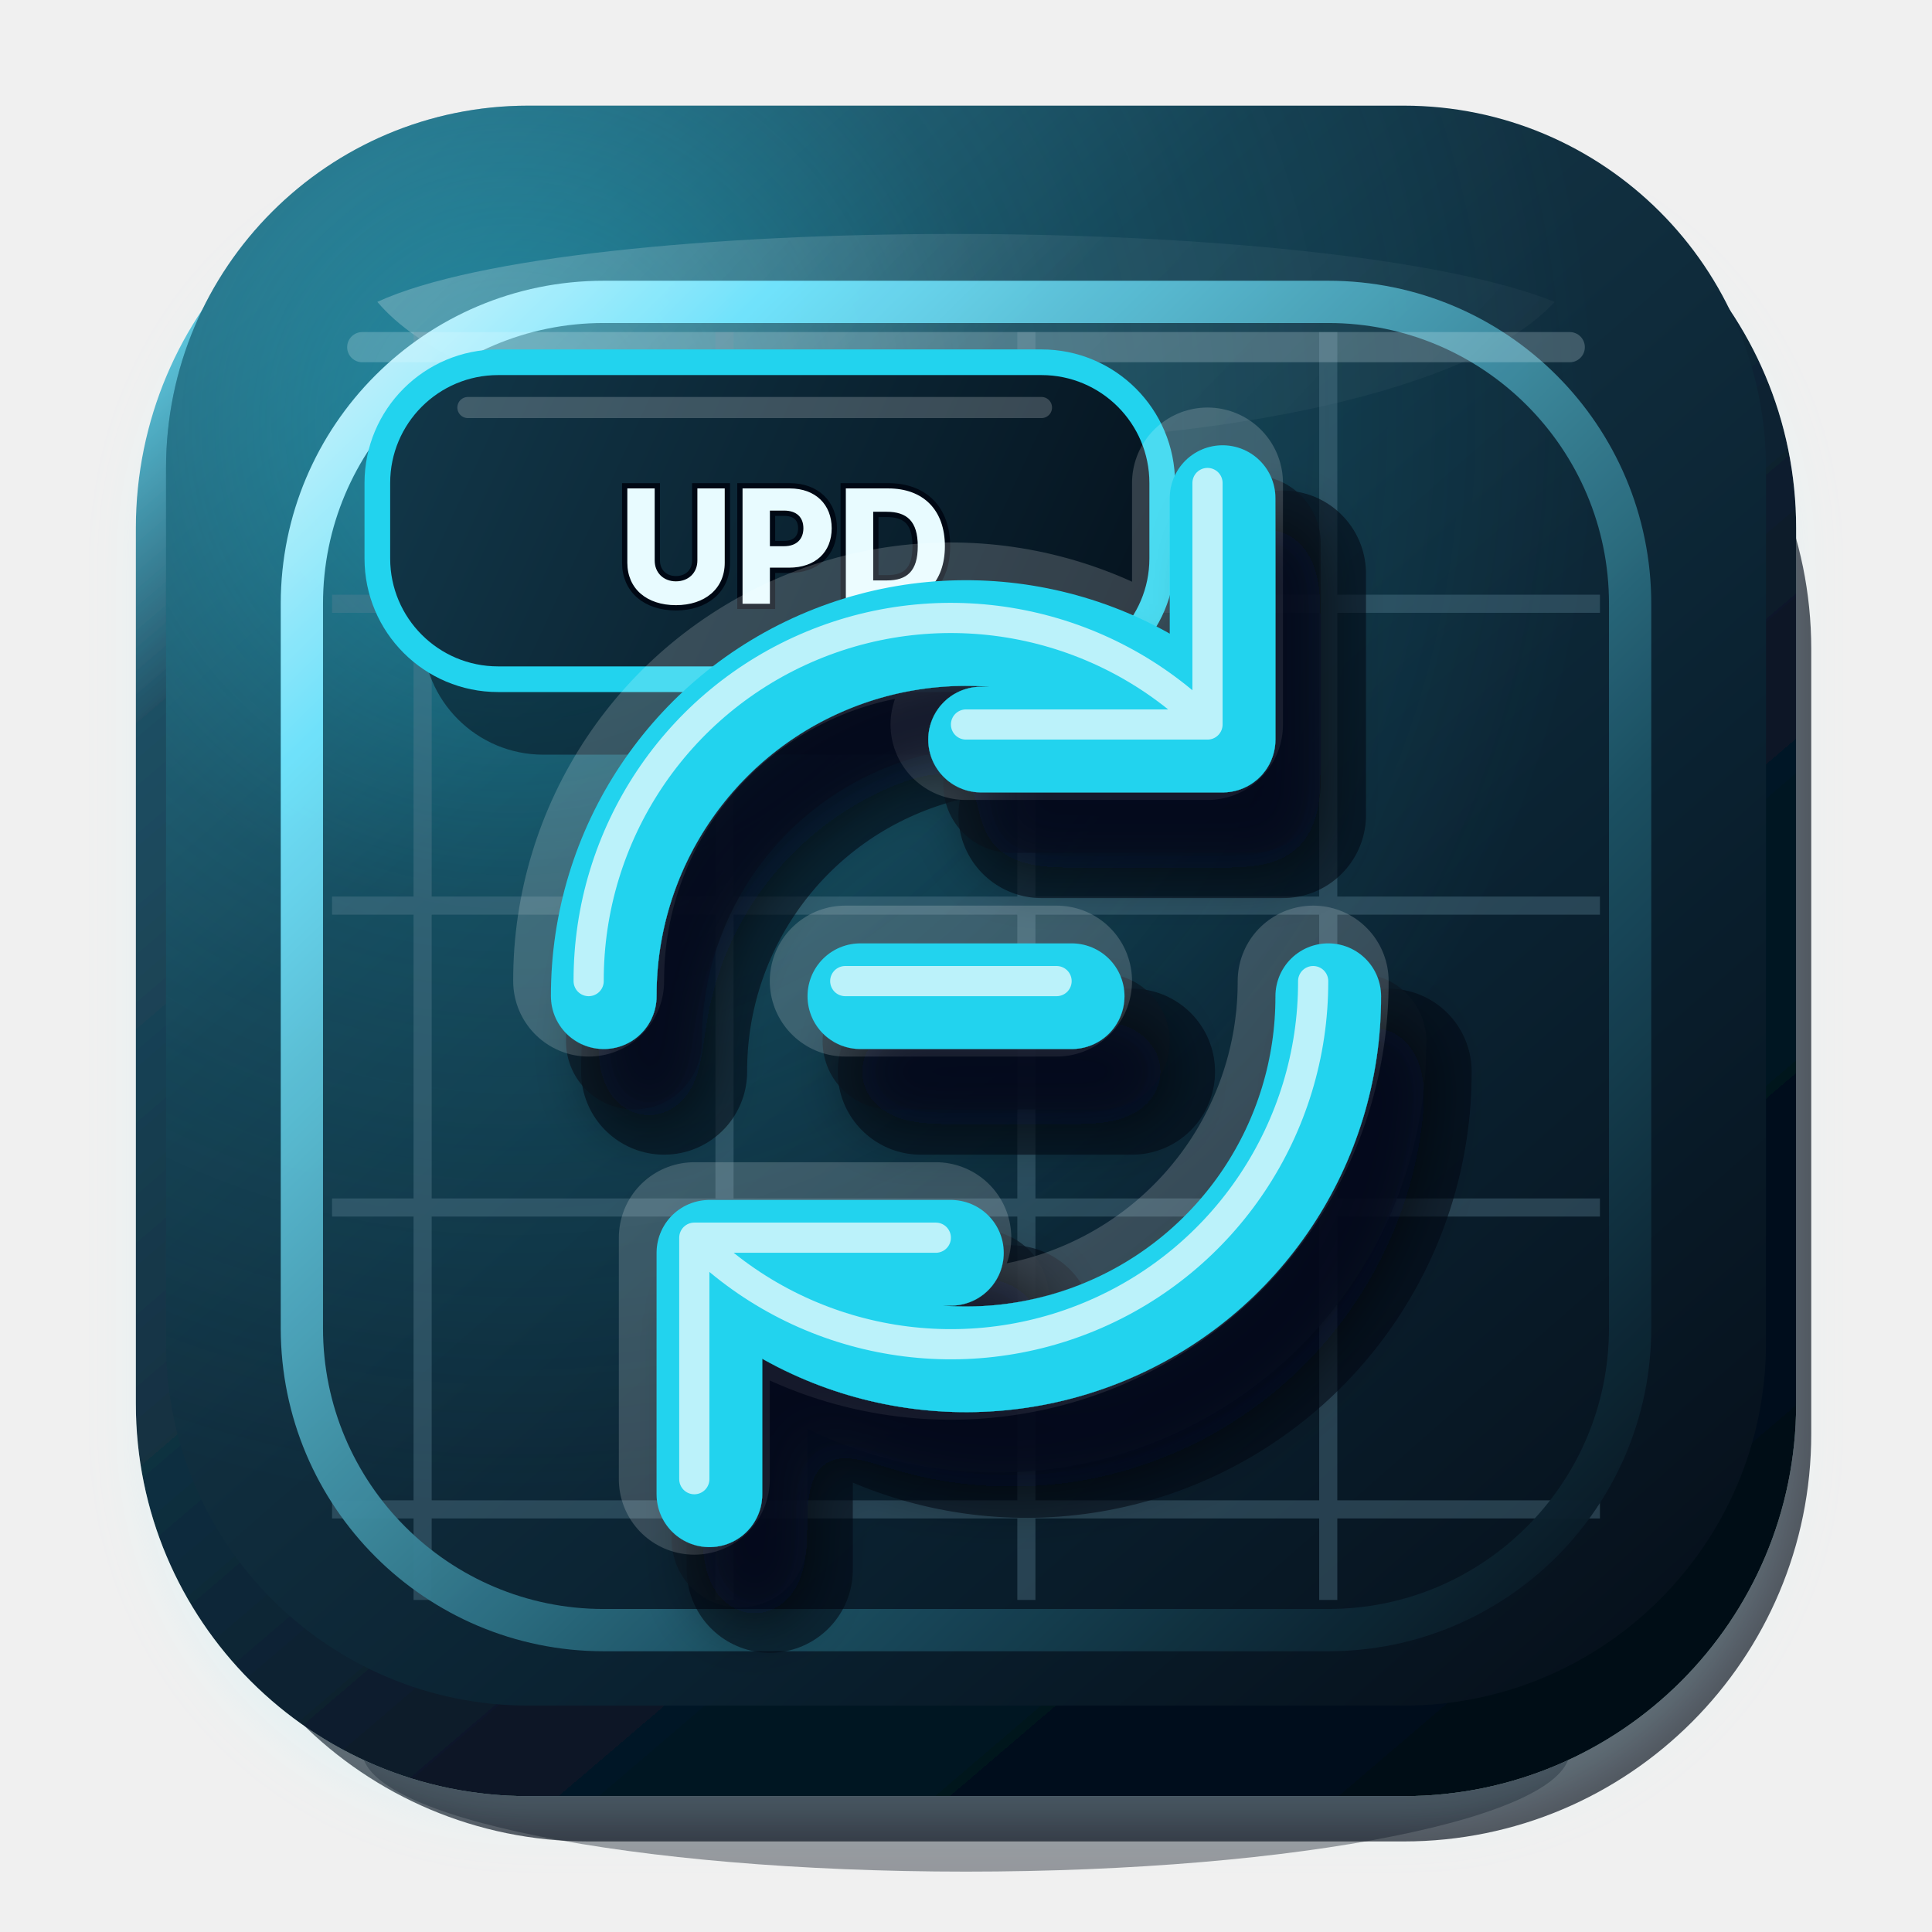
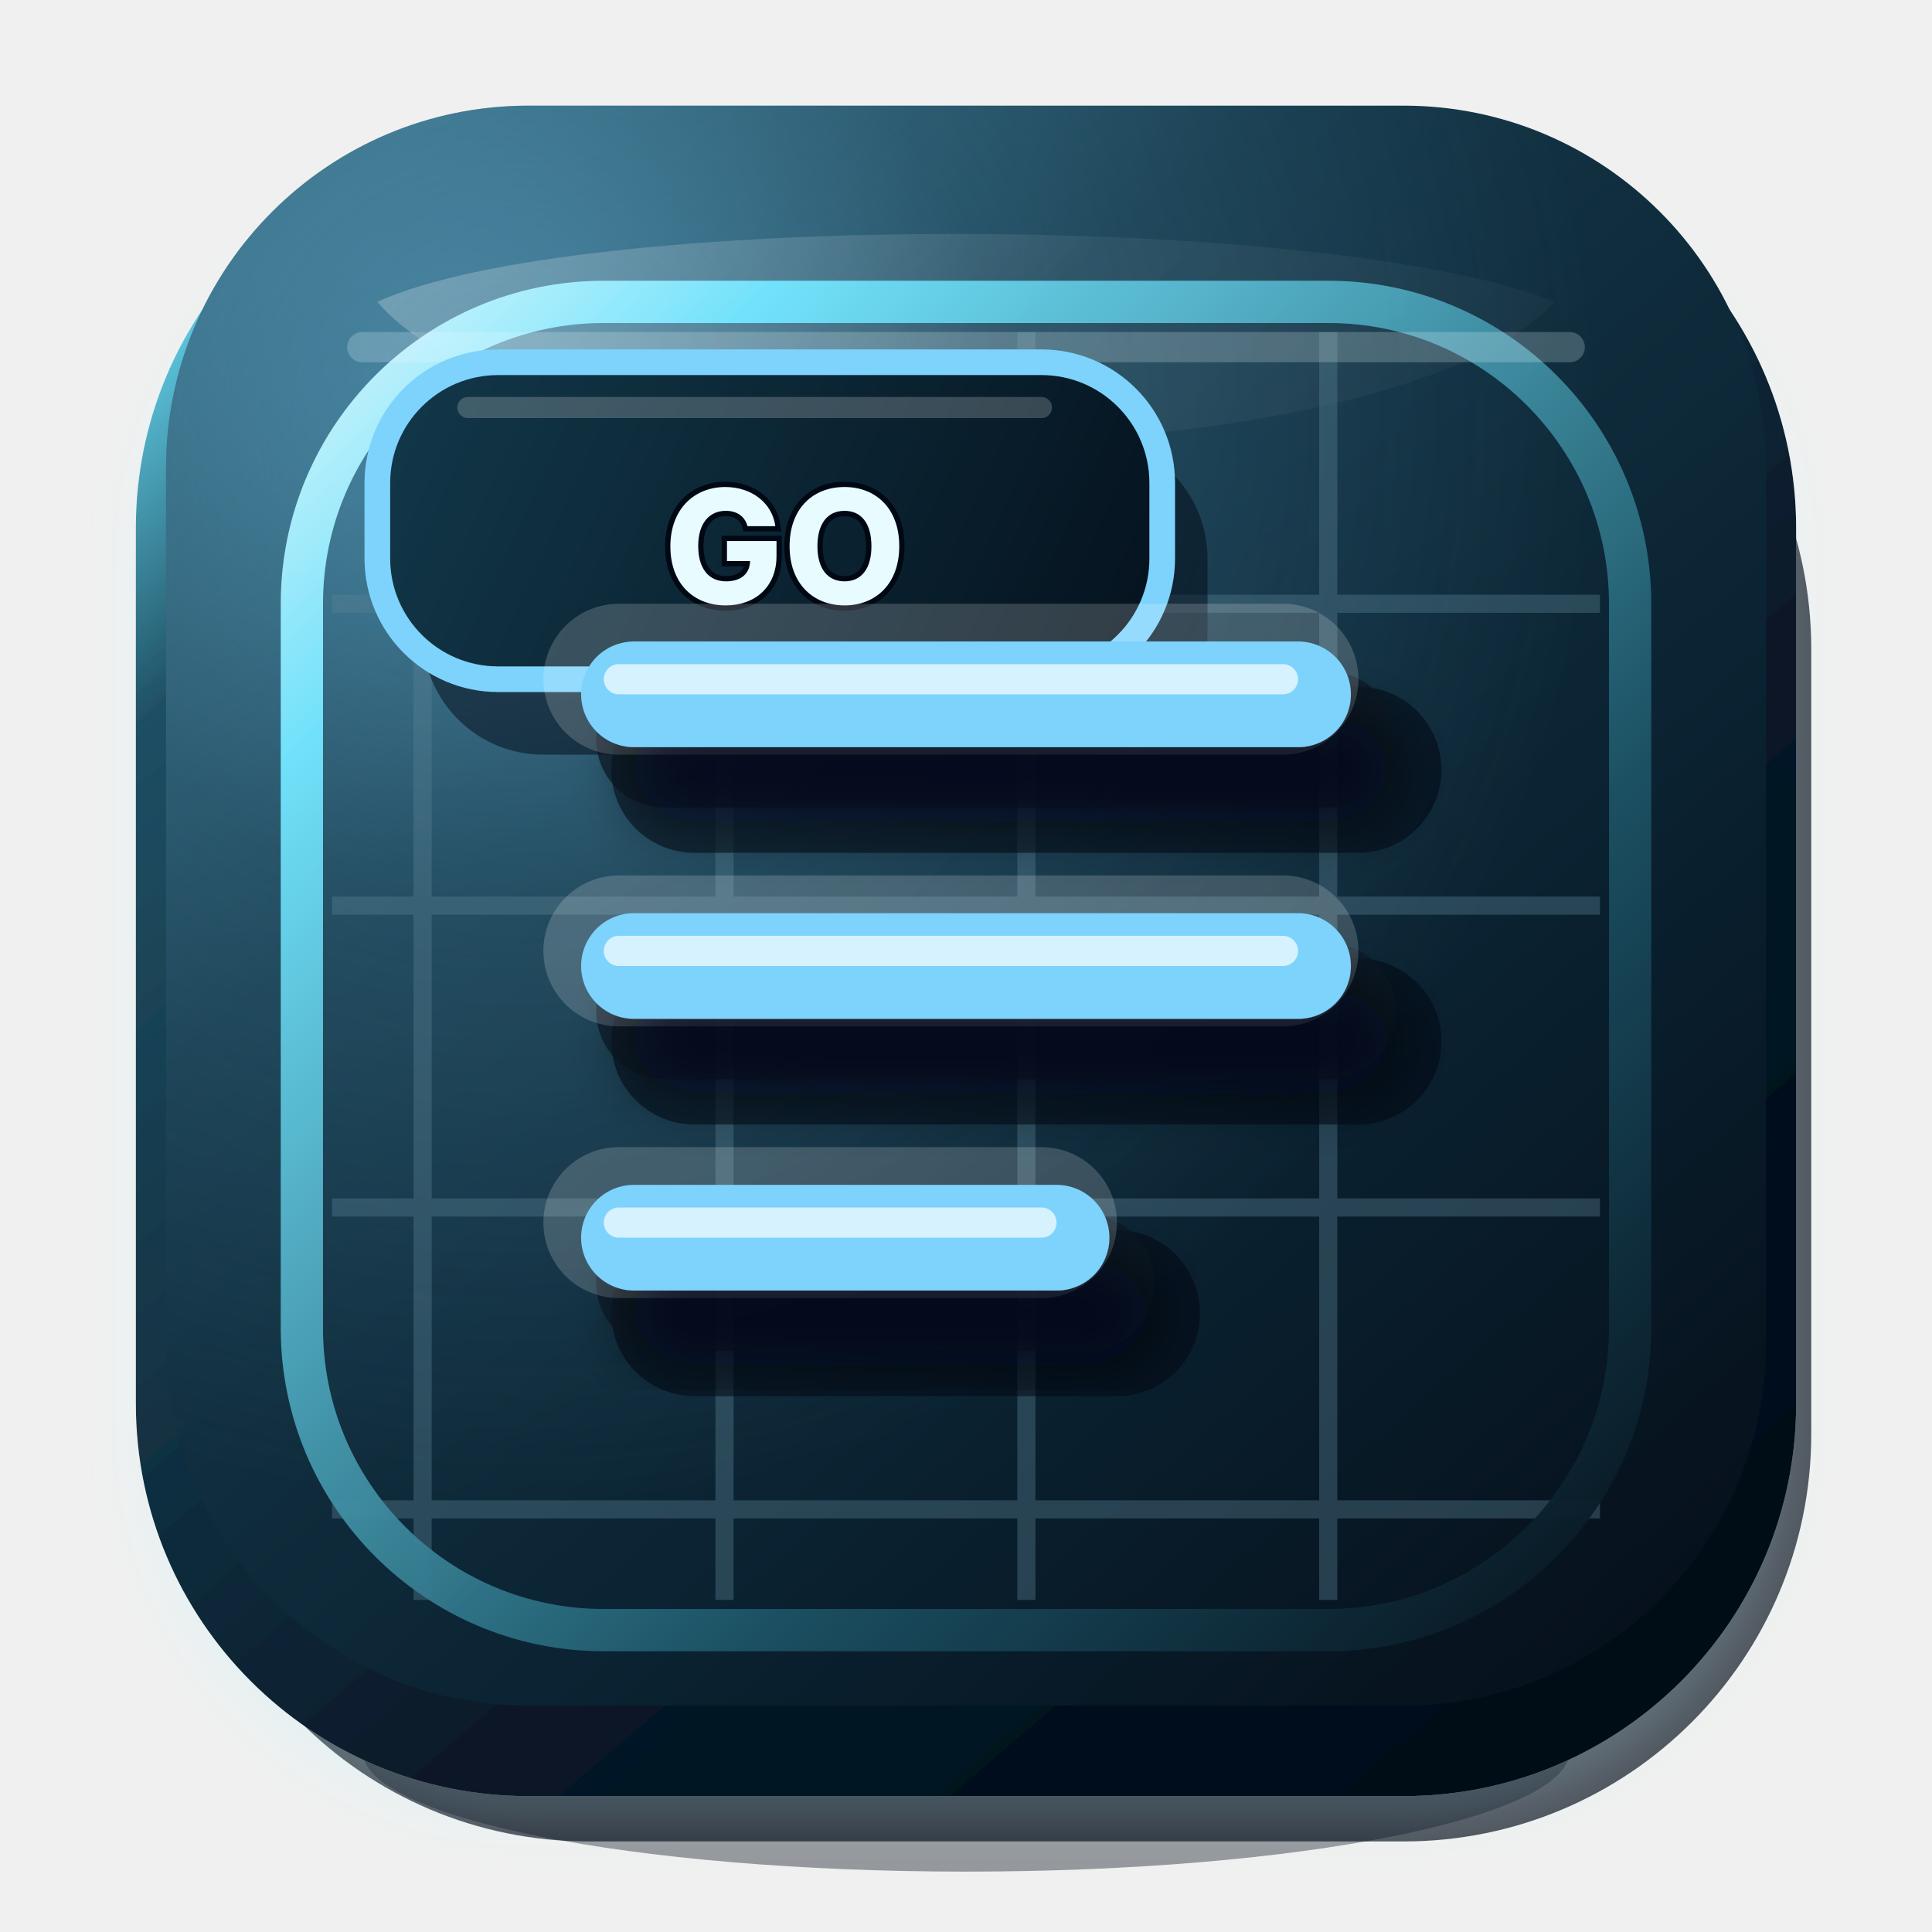
<svg xmlns="http://www.w3.org/2000/svg" width="128" height="128" viewBox="0 0 128 128">
  <defs>
    <linearGradient id="edge" x1="18" y1="10" x2="112" y2="120" gradientUnits="userSpaceOnUse">
      <stop offset="0" stop-color="#6ee7ff" />
      <stop offset="0.16" stop-color="#1f4f63" />
      <stop offset="0.62" stop-color="#071827" />
      <stop offset="1" stop-color="#020814" />
    </linearGradient>
    <linearGradient id="face" x1="22" y1="13" x2="108" y2="111" gradientUnits="userSpaceOnUse">
      <stop offset="0" stop-color="#2b5b6f" />
      <stop offset="0.28" stop-color="#143647" />
      <stop offset="0.68" stop-color="#0a2130" />
      <stop offset="1" stop-color="#06101b" />
    </linearGradient>
    <linearGradient id="badge" x1="26" y1="24" x2="78" y2="48" gradientUnits="userSpaceOnUse">
      <stop offset="0" stop-color="#12384a" />
      <stop offset="1" stop-color="#04101b" />
    </linearGradient>
    <linearGradient id="rim" x1="20" y1="18" x2="108" y2="108" gradientUnits="userSpaceOnUse">
      <stop offset="0" stop-color="#e8fbff" />
      <stop offset="0.18" stop-color="#72e6ff" />
      <stop offset="0.68" stop-color="#1c5264" />
      <stop offset="1" stop-color="#06111d" />
    </linearGradient>
    <radialGradient id="glow" cx="34" cy="28" r="72" gradientUnits="userSpaceOnUse">
-       <stop offset="0" stop-color="#22d3ee" stop-opacity="0.46" />
-       <stop offset="0.45" stop-color="#22d3ee" stop-opacity="0.16" />
-       <stop offset="1" stop-color="#22d3ee" stop-opacity="0" />
+       <stop offset="0" stop-color="#7dd3fc" stop-opacity="0.46" />
+       <stop offset="0.45" stop-color="#7dd3fc" stop-opacity="0.16" />
+       <stop offset="1" stop-color="#7dd3fc" stop-opacity="0" />
    </radialGradient>
    <linearGradient id="shine" x1="24" y1="16" x2="86" y2="74" gradientUnits="userSpaceOnUse">
      <stop offset="0" stop-color="#ffffff" stop-opacity="0.36" />
      <stop offset="0.42" stop-color="#ffffff" stop-opacity="0.08" />
      <stop offset="1" stop-color="#ffffff" stop-opacity="0" />
    </linearGradient>
    <filter id="plateShadow" x="-28%" y="-26%" width="156%" height="166%">
      <feDropShadow dx="0" dy="15" stdDeviation="9" flood-color="#000814" flood-opacity="0.48" />
      <feDropShadow dx="0" dy="2" stdDeviation="1.5" flood-color="#b7f5ff" flood-opacity="0.18" />
    </filter>
    <filter id="glyphLift" x="-28%" y="-28%" width="156%" height="156%">
      <feDropShadow dx="3" dy="5" stdDeviation="2" flood-color="#000814" flood-opacity="0.62" />
    </filter>
  </defs>
  <ellipse cx="64" cy="116" rx="40" ry="8" fill="#000814" opacity="0.38" />
  <rect x="12" y="16" width="108" height="106" rx="27" fill="#020814" opacity="0.68" />
  <rect x="9" y="9" width="110" height="110" rx="26" fill="url(#edge)" filter="url(#plateShadow)" />
  <rect x="11" y="7" width="106" height="106" rx="24" fill="url(#face)" />
  <rect x="11" y="7" width="106" height="106" rx="24" fill="url(#glow)" />
  <path d="M25 20c13-6 63-6 78 0c-11 12-67 13-78 0z" fill="url(#shine)" opacity="0.72" />
  <path d="M28 22v84M48 22v84M68 22v84M88 22v84M22 40h84M22 60h84M22 80h84M22 100h84" fill="none" stroke="#5a8294" stroke-width="1.2" opacity="0.38" />
  <rect x="20" y="20" width="88" height="88" rx="20" fill="none" stroke="url(#rim)" stroke-width="2.8" opacity="0.96" />
  <path d="M24 23h80" fill="none" stroke="#e8fbff" stroke-width="2" stroke-linecap="round" opacity="0.22" />
  <rect x="28" y="29" width="52" height="21" rx="8" fill="#020814" opacity="0.5" />
-   <rect x="25" y="24" width="52" height="21" rx="8" fill="url(#badge)" stroke="#22d3ee" stroke-width="1.7" />
+   <rect x="25" y="24" width="52" height="21" rx="8" fill="url(#badge)" stroke="#7dd3fc" stroke-width="1.7" />
  <path d="M31 27h38" fill="none" stroke="#ffffff" stroke-width="1.4" stroke-linecap="round" opacity="0.2" />
-   <text x="52" y="40" text-anchor="middle" font-family="Cantarell, Inter, Arial, sans-serif" font-size="10.5" font-weight="800" fill="#e8fbff" stroke="#000814" stroke-width="0.7" paint-order="stroke">UPD</text>
-   <path d="M40 66a24 24 0 0 1 41-17M81 49h-16M81 49v-16M88 66a24 24 0 0 1-41 17M47 83h16M47 83v16M57 66h14" fill="none" stroke="#020814" stroke-width="11" stroke-linecap="round" stroke-linejoin="round" opacity="0.58" transform="translate(4 5)" />
-   <path d="M40 66a24 24 0 0 1 41-17M81 49h-16M81 49v-16M88 66a24 24 0 0 1-41 17M47 83h16M47 83v16M57 66h14" fill="none" stroke="#0b1724" stroke-width="9" stroke-linecap="round" stroke-linejoin="round" opacity="0.72" transform="translate(2 3)" />
-   <path d="M40 66a24 24 0 0 1 41-17M81 49h-16M81 49v-16M88 66a24 24 0 0 1-41 17M47 83h16M47 83v16M57 66h14" fill="none" stroke="#ffffff" stroke-width="10" stroke-linecap="round" stroke-linejoin="round" opacity="0.18" transform="translate(-1 -1)" />
-   <path d="M40 66a24 24 0 0 1 41-17M81 49h-16M81 49v-16M88 66a24 24 0 0 1-41 17M47 83h16M47 83v16M57 66h14" fill="none" stroke="#22d3ee" stroke-width="7" stroke-linecap="round" stroke-linejoin="round" filter="url(#glyphLift)" />
-   <path d="M40 66a24 24 0 0 1 41-17M81 49h-16M81 49v-16M88 66a24 24 0 0 1-41 17M47 83h16M47 83v16M57 66h14" fill="none" stroke="#f7fdff" stroke-width="2" stroke-linecap="round" stroke-linejoin="round" opacity="0.72" transform="translate(-1 -1)" />
+   <text x="52" y="40" text-anchor="middle" font-family="Cantarell, Inter, Arial, sans-serif" font-size="10.5" font-weight="800" fill="#e8fbff" stroke="#000814" stroke-width="0.7" paint-order="stroke">GO</text>
+   <path d="M42 46h44M42 64h44M42 82h28" fill="none" stroke="#020814" stroke-width="11" stroke-linecap="round" stroke-linejoin="round" opacity="0.58" transform="translate(4 5)" />
+   <path d="M42 46h44M42 64h44M42 82h28" fill="none" stroke="#0b1724" stroke-width="9" stroke-linecap="round" stroke-linejoin="round" opacity="0.72" transform="translate(2 3)" />
+   <path d="M42 46h44M42 64h44M42 82h28" fill="none" stroke="#ffffff" stroke-width="10" stroke-linecap="round" stroke-linejoin="round" opacity="0.18" transform="translate(-1 -1)" />
+   <path d="M42 46h44M42 64h44M42 82h28" fill="none" stroke="#7dd3fc" stroke-width="7" stroke-linecap="round" stroke-linejoin="round" filter="url(#glyphLift)" />
+   <path d="M42 46h44M42 64h44M42 82h28" fill="none" stroke="#f7fdff" stroke-width="2" stroke-linecap="round" stroke-linejoin="round" opacity="0.72" transform="translate(-1 -1)" />
</svg>
